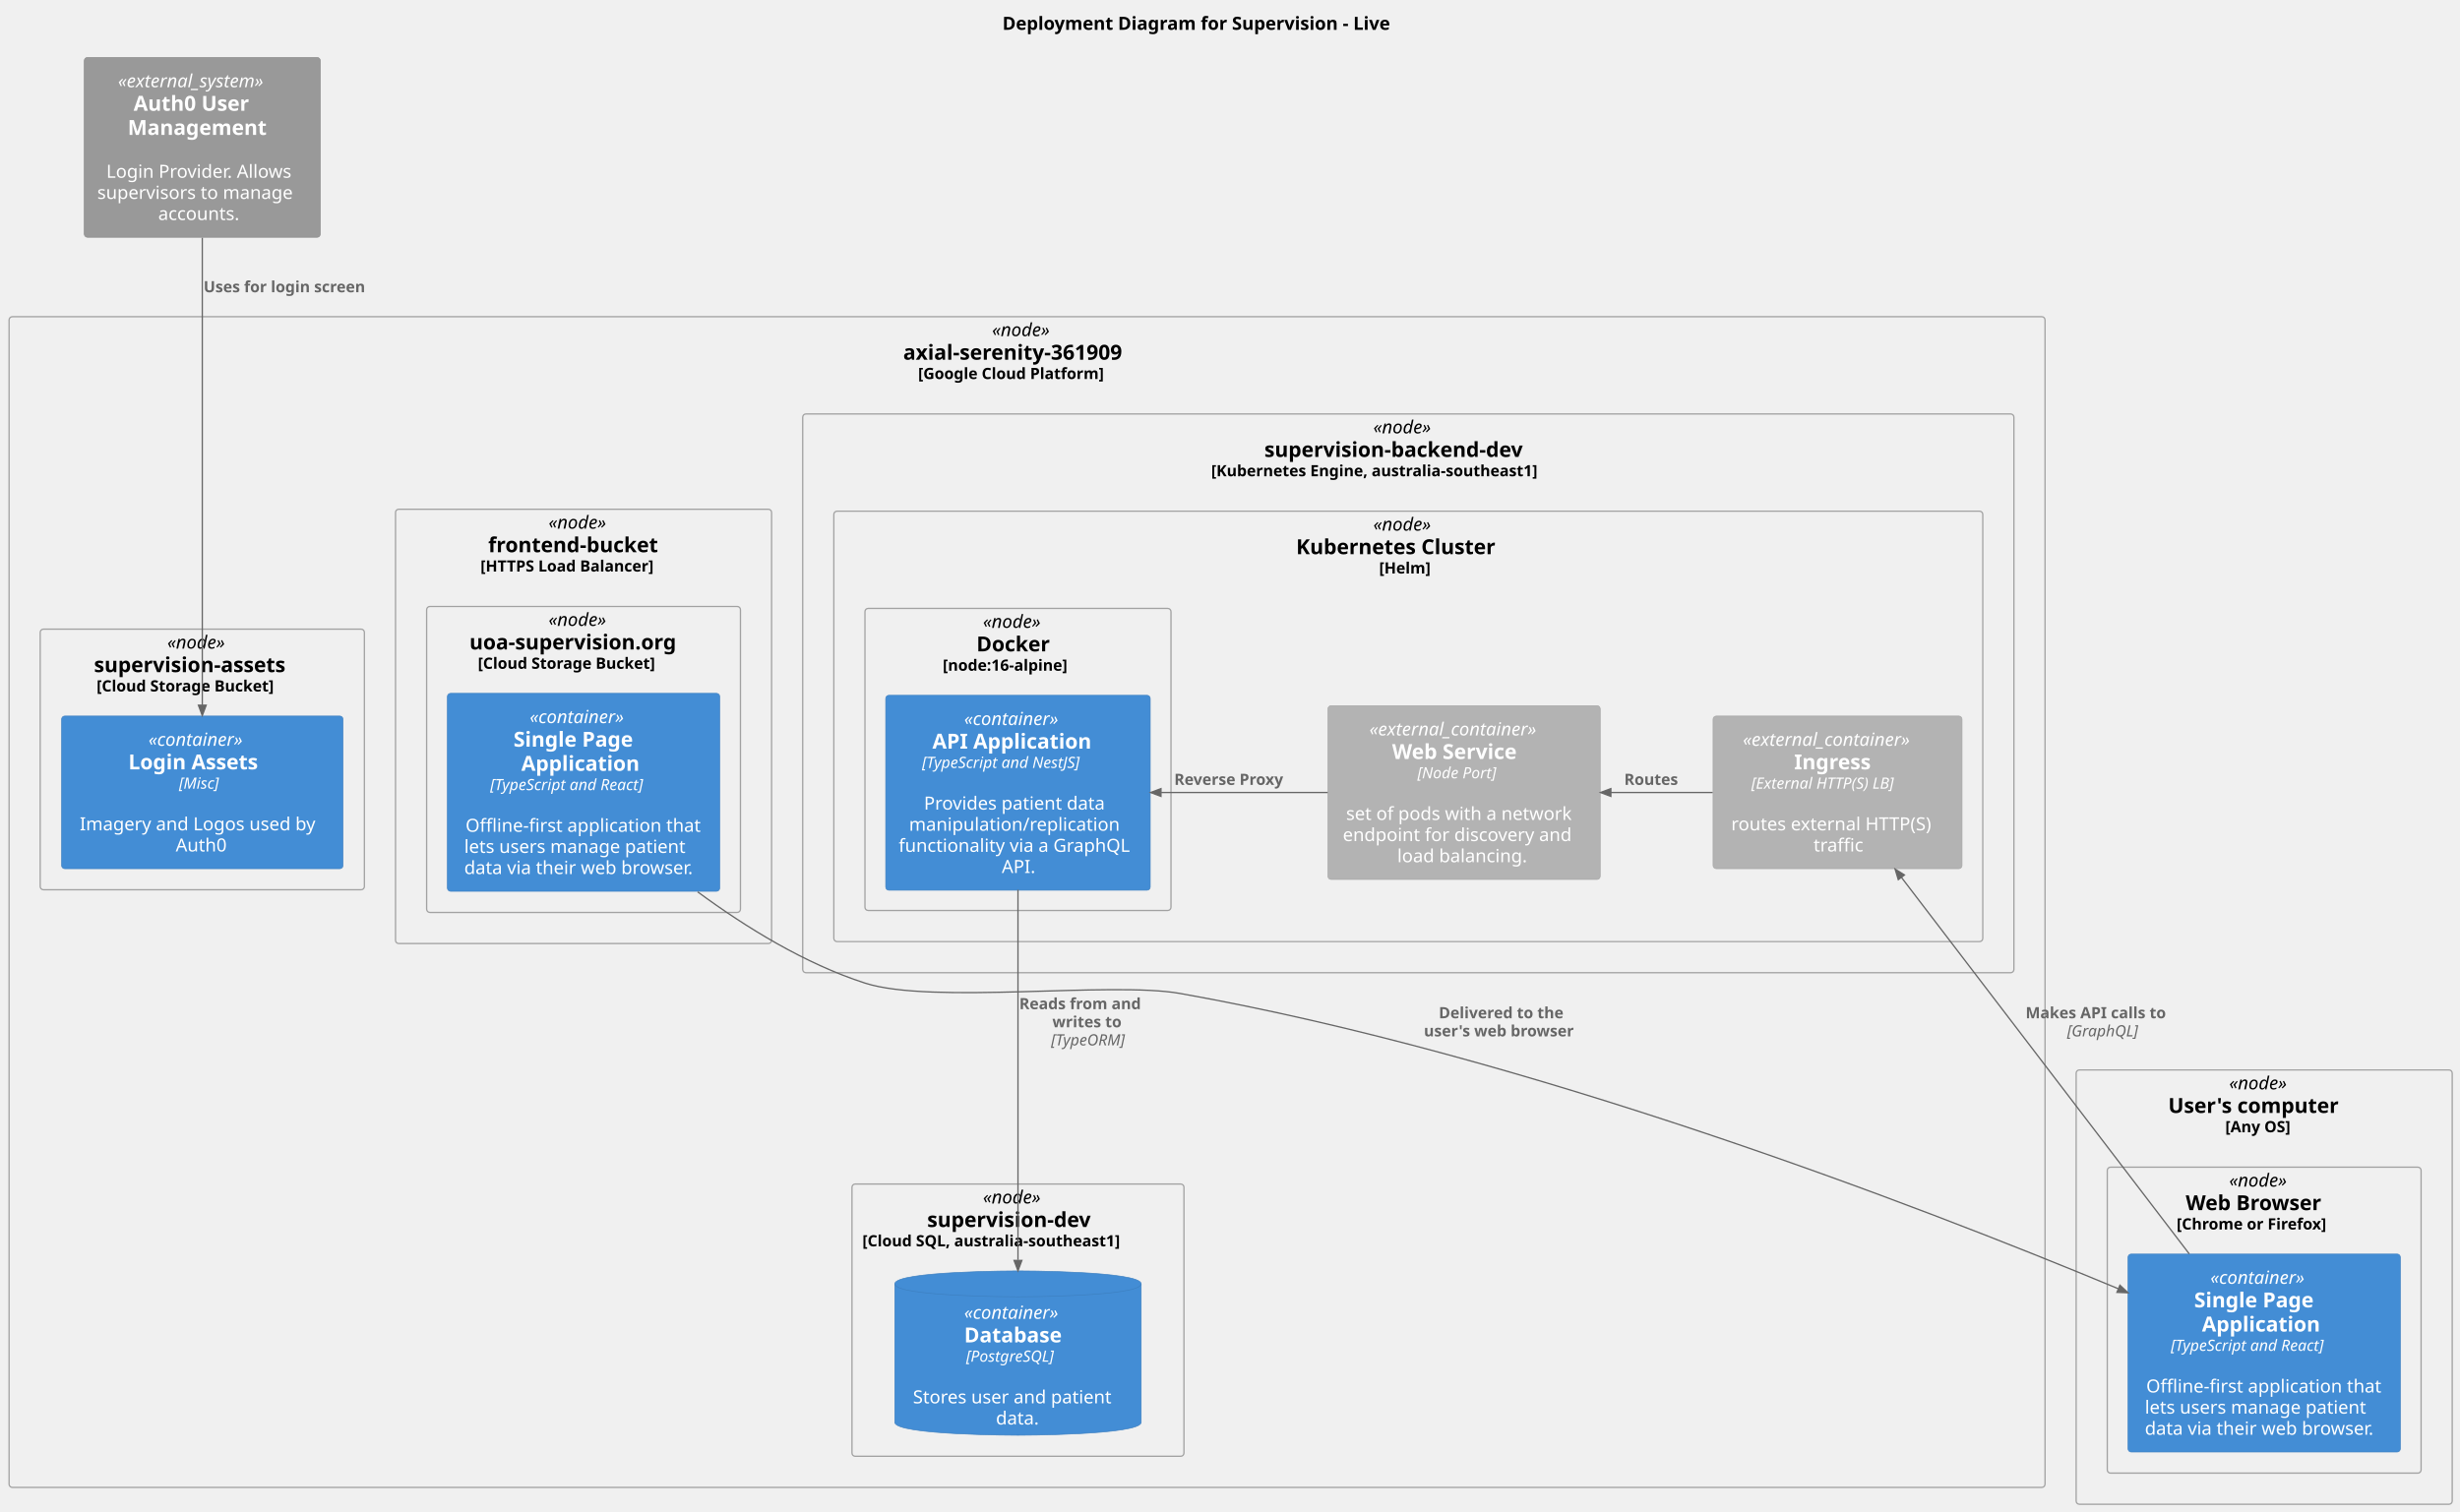
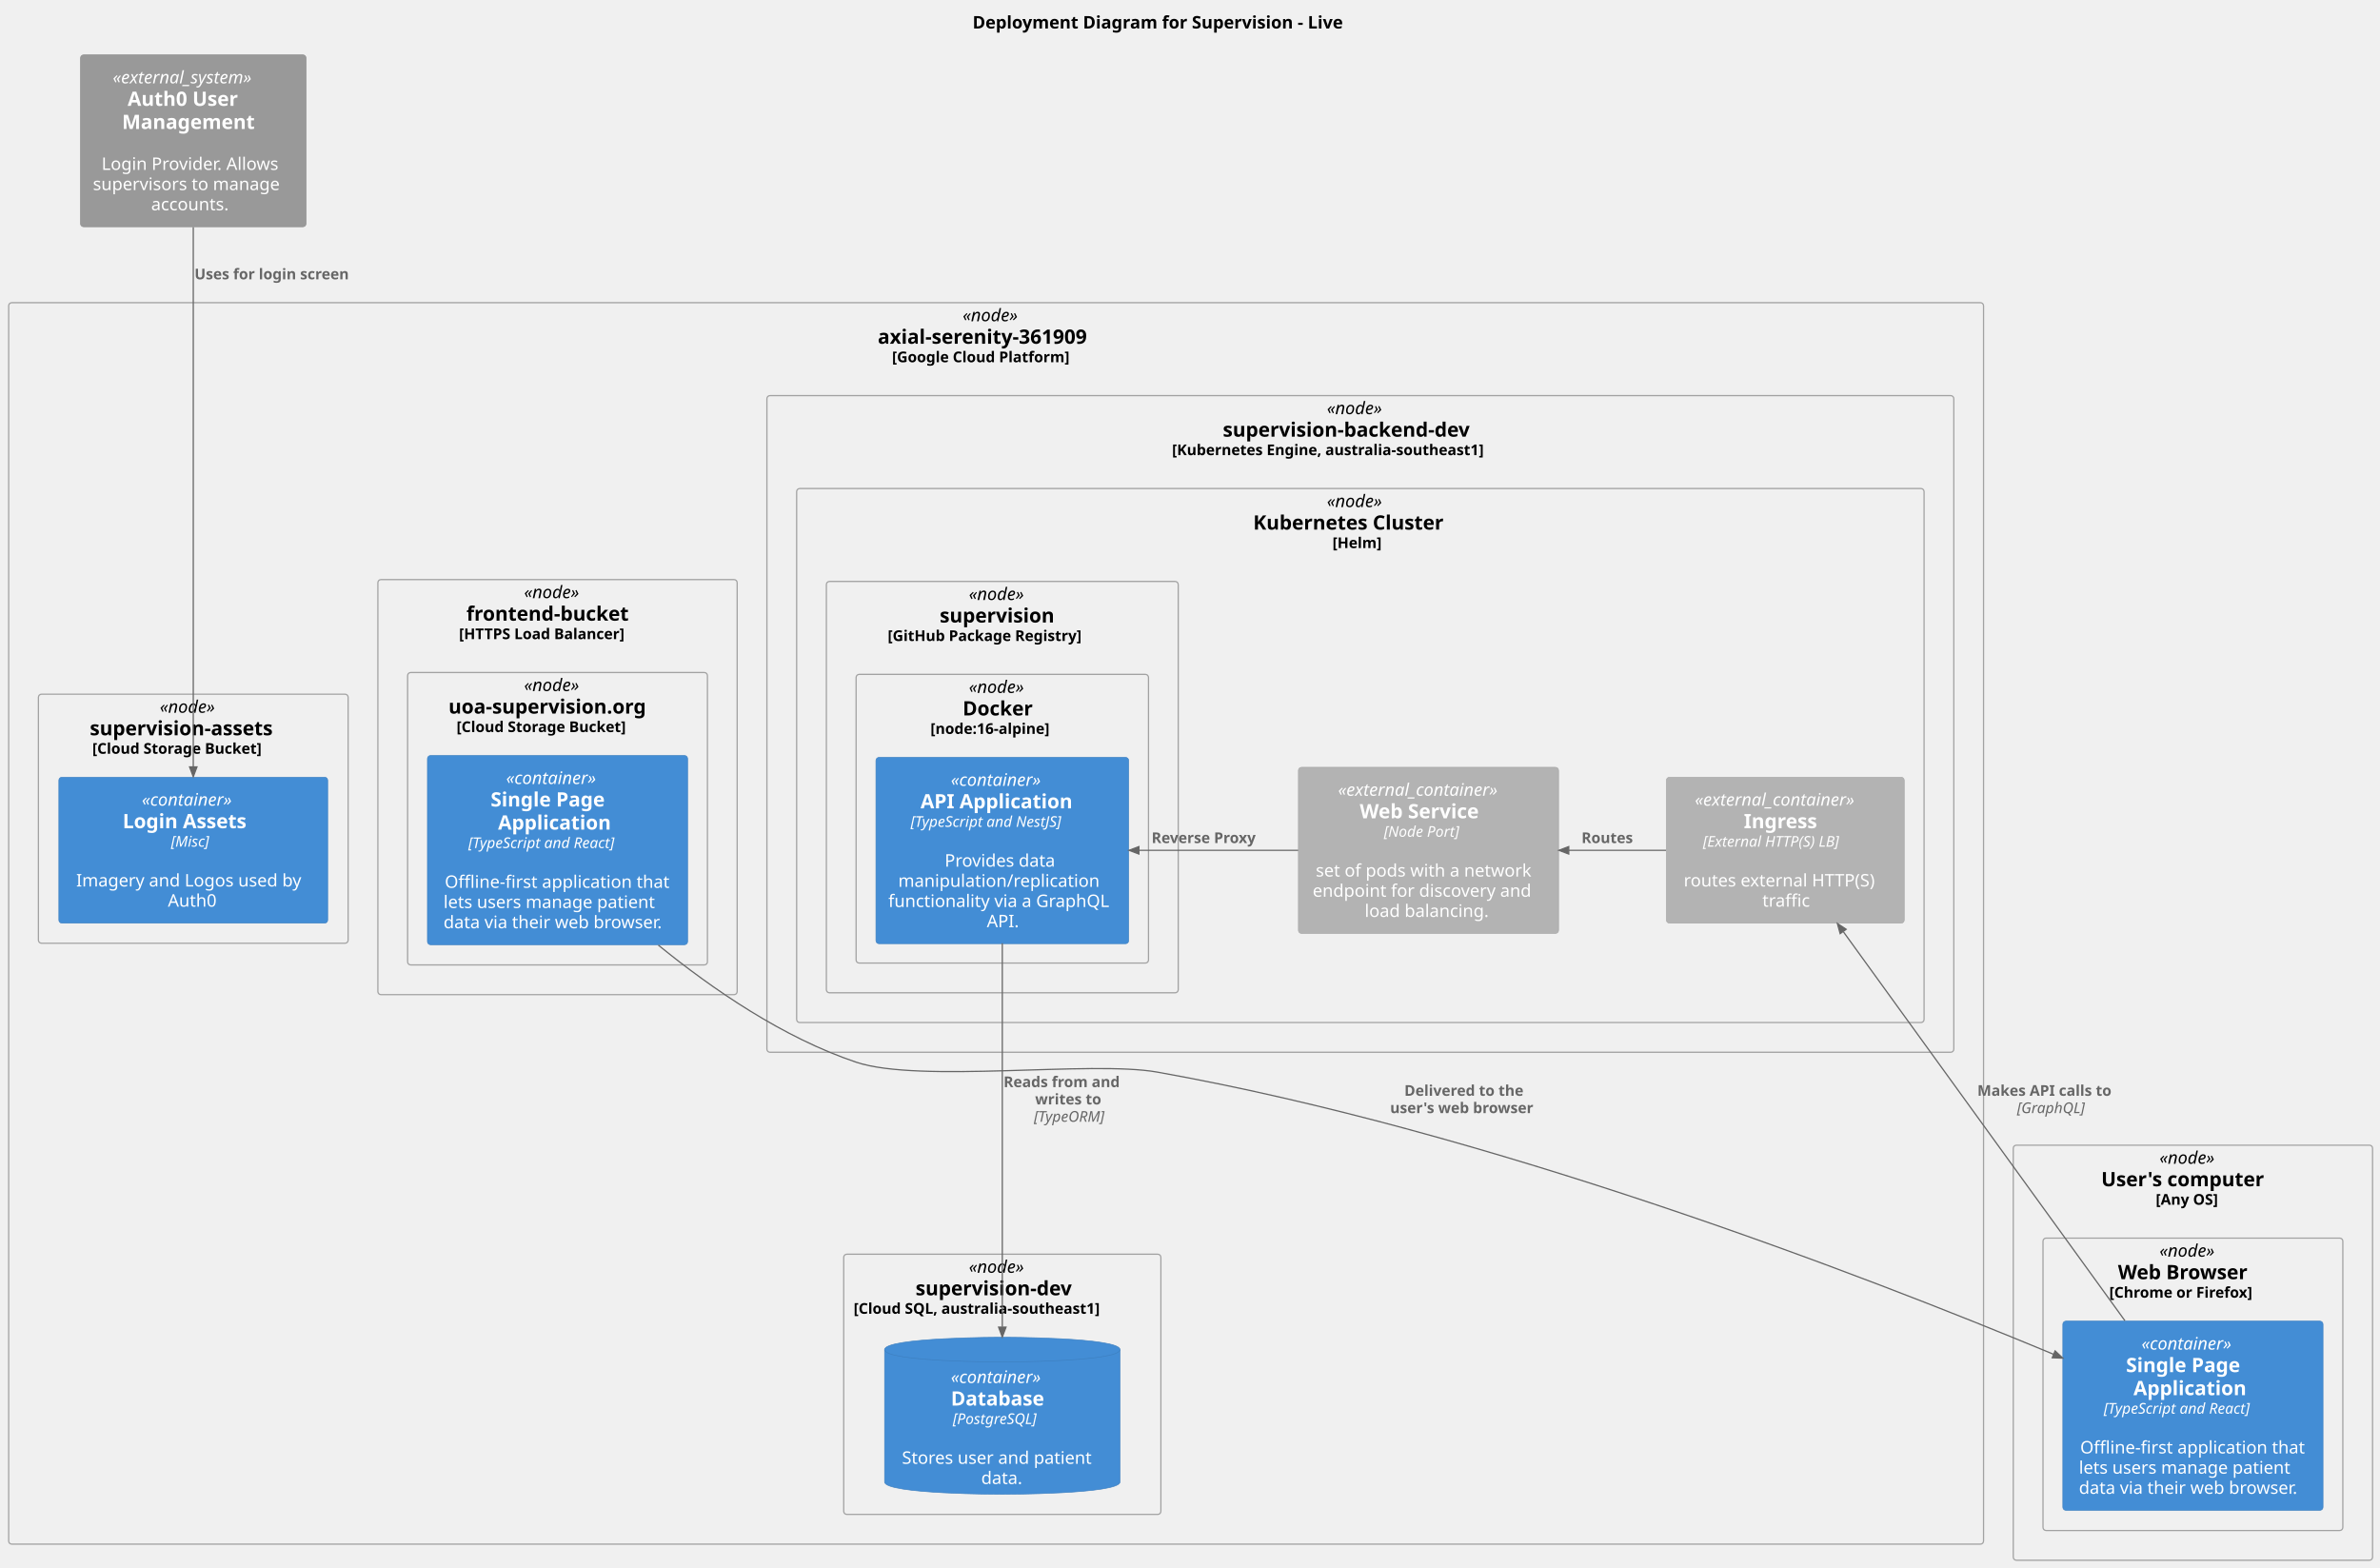
- <svg xmlns="http://www.w3.org/2000/svg" contentStyleType="text/css" height="1166px" preserveAspectRatio="none" style="width:1897px;height:1166px;background:#FFFFFF;" version="1.1" viewBox="0 0 1897 1166" width="1897px" zoomAndPan="magnify">
+ <svg xmlns="http://www.w3.org/2000/svg" contentStyleType="text/css" height="1265px" preserveAspectRatio="none" style="width:1921px;height:1265px;background:#FFFFFF;" version="1.1" viewBox="0 0 1921 1265" width="1921px" zoomAndPan="magnify">
  <defs />
  <g>
-     <rect height="26.297" style="stroke:#00000000;stroke-width:1.0;fill:none;" width="347" x="768" y="5" />
-     <text fill="#000000" font-family="sans-serif" font-size="14" font-weight="bold" lengthAdjust="spacing" textLength="337" x="773" y="22.995">Deployment Diagram for Supervision - Live</text>
+     <rect height="26.297" style="stroke:#00000000;stroke-width:1.0;fill:none;" width="347" x="780" y="5" />
+     <text fill="#000000" font-family="sans-serif" font-size="14" font-weight="bold" lengthAdjust="spacing" textLength="337" x="785" y="22.995">Deployment Diagram for Supervision - Live</text>
    <g id="cluster_gcp">
-       <rect height="903" rx="2.5" ry="2.5" style="stroke:#A2A2A2;stroke-width:1.0;fill:none;" width="1570" x="7" y="244.297" />
-       <text fill="#000000" font-family="sans-serif" font-size="14" font-style="italic" lengthAdjust="spacing" textLength="54" x="765" y="259.292">«node»</text>
-       <text fill="#000000" font-family="sans-serif" font-size="16" font-weight="bold" lengthAdjust="spacing" textLength="191" x="696.5" y="277.445">axial-serenity-361909</text>
-       <text fill="#000000" font-family="sans-serif" font-size="12" font-weight="bold" lengthAdjust="spacing" textLength="168" x="708" y="292.357">[Google Cloud Platform]</text>
+       <rect height="1002" rx="2.5" ry="2.5" style="stroke:#A2A2A2;stroke-width:1.0;fill:none;" width="1594" x="7" y="244.297" />
+       <text fill="#000000" font-family="sans-serif" font-size="14" font-style="italic" lengthAdjust="spacing" textLength="54" x="777" y="259.292">«node»</text>
+       <text fill="#000000" font-family="sans-serif" font-size="16" font-weight="bold" lengthAdjust="spacing" textLength="191" x="708.5" y="277.445">axial-serenity-361909</text>
+       <text fill="#000000" font-family="sans-serif" font-size="12" font-weight="bold" lengthAdjust="spacing" textLength="168" x="720" y="292.357">[Google Cloud Platform]</text>
    </g>
    <g id="cluster_dn_api">
-       <rect height="431" rx="2.5" ry="2.5" style="stroke:#A2A2A2;stroke-width:1.0;fill:none;" width="934" x="619" y="319.297" />
-       <text fill="#000000" font-family="sans-serif" font-size="14" font-style="italic" lengthAdjust="spacing" textLength="54" x="1059" y="334.292">«node»</text>
-       <text fill="#000000" font-family="sans-serif" font-size="16" font-weight="bold" lengthAdjust="spacing" textLength="222" x="975" y="352.445">supervision-backend-dev</text>
-       <text fill="#000000" font-family="sans-serif" font-size="12" font-weight="bold" lengthAdjust="spacing" textLength="304" x="934" y="367.357">[Kubernetes Engine, australia-southeast1]</text>
+       <rect height="530" rx="2.5" ry="2.5" style="stroke:#A2A2A2;stroke-width:1.0;fill:none;" width="958" x="619" y="319.297" />
+       <text fill="#000000" font-family="sans-serif" font-size="14" font-style="italic" lengthAdjust="spacing" textLength="54" x="1071" y="334.292">«node»</text>
+       <text fill="#000000" font-family="sans-serif" font-size="16" font-weight="bold" lengthAdjust="spacing" textLength="222" x="987" y="352.445">supervision-backend-dev</text>
+       <text fill="#000000" font-family="sans-serif" font-size="12" font-weight="bold" lengthAdjust="spacing" textLength="304" x="946" y="367.357">[Kubernetes Engine, australia-southeast1]</text>
    </g>
    <g id="cluster_k8s">
-       <rect height="332" rx="2.5" ry="2.5" style="stroke:#A2A2A2;stroke-width:1.0;fill:none;" width="886" x="643" y="394.297" />
-       <text fill="#000000" font-family="sans-serif" font-size="14" font-style="italic" lengthAdjust="spacing" textLength="54" x="1059" y="409.292">«node»</text>
-       <text fill="#000000" font-family="sans-serif" font-size="16" font-weight="bold" lengthAdjust="spacing" textLength="173" x="999.5" y="427.445">Kubernetes Cluster</text>
-       <text fill="#000000" font-family="sans-serif" font-size="12" font-weight="bold" lengthAdjust="spacing" textLength="45" x="1063.5" y="442.357">[Helm]</text>
+       <rect height="431" rx="2.5" ry="2.5" style="stroke:#A2A2A2;stroke-width:1.0;fill:none;" width="910" x="643" y="394.297" />
+       <text fill="#000000" font-family="sans-serif" font-size="14" font-style="italic" lengthAdjust="spacing" textLength="54" x="1071" y="409.292">«node»</text>
+       <text fill="#000000" font-family="sans-serif" font-size="16" font-weight="bold" lengthAdjust="spacing" textLength="173" x="1011.5" y="427.445">Kubernetes Cluster</text>
+       <text fill="#000000" font-family="sans-serif" font-size="12" font-weight="bold" lengthAdjust="spacing" textLength="45" x="1075.5" y="442.357">[Helm]</text>
+     </g>
+     <g id="cluster_ghr">
+       <rect height="332" rx="2.5" ry="2.5" style="stroke:#A2A2A2;stroke-width:1.0;fill:none;" width="284" x="667" y="469.297" />
+       <text fill="#000000" font-family="sans-serif" font-size="14" font-style="italic" lengthAdjust="spacing" textLength="54" x="782" y="484.292">«node»</text>
+       <text fill="#000000" font-family="sans-serif" font-size="16" font-weight="bold" lengthAdjust="spacing" textLength="101" x="758.5" y="502.445">supervision</text>
+       <text fill="#000000" font-family="sans-serif" font-size="12" font-weight="bold" lengthAdjust="spacing" textLength="185" x="716.5" y="517.357">[GitHub Package Registry]</text>
    </g>
    <g id="cluster_docker">
-       <rect height="233" rx="2.5" ry="2.5" style="stroke:#A2A2A2;stroke-width:1.0;fill:none;" width="236" x="667" y="469.297" />
-       <text fill="#000000" font-family="sans-serif" font-size="14" font-style="italic" lengthAdjust="spacing" textLength="54" x="758" y="484.292">«node»</text>
-       <text fill="#000000" font-family="sans-serif" font-size="16" font-weight="bold" lengthAdjust="spacing" textLength="64" x="753" y="502.445">Docker</text>
-       <text fill="#000000" font-family="sans-serif" font-size="12" font-weight="bold" lengthAdjust="spacing" textLength="116" x="727" y="517.357">[node:16-alpine]</text>
+       <rect height="233" rx="2.5" ry="2.5" style="stroke:#A2A2A2;stroke-width:1.0;fill:none;" width="236" x="691" y="544.297" />
+       <text fill="#000000" font-family="sans-serif" font-size="14" font-style="italic" lengthAdjust="spacing" textLength="54" x="782" y="559.292">«node»</text>
+       <text fill="#000000" font-family="sans-serif" font-size="16" font-weight="bold" lengthAdjust="spacing" textLength="64" x="777" y="577.445">Docker</text>
+       <text fill="#000000" font-family="sans-serif" font-size="12" font-weight="bold" lengthAdjust="spacing" textLength="116" x="751" y="592.357">[node:16-alpine]</text>
    </g>
    <g id="cluster_frontentlb">
-       <rect height="335" rx="2.5" ry="2.5" style="stroke:#A2A2A2;stroke-width:1.0;fill:none;" width="290" x="305" y="392.797" />
-       <text fill="#000000" font-family="sans-serif" font-size="14" font-style="italic" lengthAdjust="spacing" textLength="54" x="423" y="407.792">«node»</text>
-       <text fill="#000000" font-family="sans-serif" font-size="16" font-weight="bold" lengthAdjust="spacing" textLength="147" x="376.5" y="425.945">frontend-bucket</text>
-       <text fill="#000000" font-family="sans-serif" font-size="12" font-weight="bold" lengthAdjust="spacing" textLength="159" x="370.5" y="440.857">[HTTPS Load Balancer]</text>
+       <rect height="335" rx="2.5" ry="2.5" style="stroke:#A2A2A2;stroke-width:1.0;fill:none;" width="290" x="305" y="467.797" />
+       <text fill="#000000" font-family="sans-serif" font-size="14" font-style="italic" lengthAdjust="spacing" textLength="54" x="423" y="482.792">«node»</text>
+       <text fill="#000000" font-family="sans-serif" font-size="16" font-weight="bold" lengthAdjust="spacing" textLength="147" x="376.5" y="500.945">frontend-bucket</text>
+       <text fill="#000000" font-family="sans-serif" font-size="12" font-weight="bold" lengthAdjust="spacing" textLength="159" x="370.5" y="515.857">[HTTPS Load Balancer]</text>
    </g>
    <g id="cluster_gcs_1">
-       <rect height="236" rx="2.5" ry="2.5" style="stroke:#A2A2A2;stroke-width:1.0;fill:none;" width="242" x="329" y="467.797" />
-       <text fill="#000000" font-family="sans-serif" font-size="14" font-style="italic" lengthAdjust="spacing" textLength="54" x="423" y="482.792">«node»</text>
-       <text fill="#000000" font-family="sans-serif" font-size="16" font-weight="bold" lengthAdjust="spacing" textLength="176" x="362" y="500.945">uoa-supervision.org</text>
-       <text fill="#000000" font-family="sans-serif" font-size="12" font-weight="bold" lengthAdjust="spacing" textLength="163" x="368.5" y="515.857">[Cloud Storage Bucket]</text>
+       <rect height="236" rx="2.5" ry="2.5" style="stroke:#A2A2A2;stroke-width:1.0;fill:none;" width="242" x="329" y="542.797" />
+       <text fill="#000000" font-family="sans-serif" font-size="14" font-style="italic" lengthAdjust="spacing" textLength="54" x="423" y="557.792">«node»</text>
+       <text fill="#000000" font-family="sans-serif" font-size="16" font-weight="bold" lengthAdjust="spacing" textLength="176" x="362" y="575.945">uoa-supervision.org</text>
+       <text fill="#000000" font-family="sans-serif" font-size="12" font-weight="bold" lengthAdjust="spacing" textLength="163" x="368.5" y="590.857">[Cloud Storage Bucket]</text>
    </g>
    <g id="cluster_gcs_2">
-       <rect height="201" rx="2.5" ry="2.5" style="stroke:#A2A2A2;stroke-width:1.0;fill:none;" width="250" x="31" y="485.297" />
-       <text fill="#000000" font-family="sans-serif" font-size="14" font-style="italic" lengthAdjust="spacing" textLength="54" x="129" y="500.292">«node»</text>
-       <text fill="#000000" font-family="sans-serif" font-size="16" font-weight="bold" lengthAdjust="spacing" textLength="167" x="72.5" y="518.445">supervision-assets</text>
-       <text fill="#000000" font-family="sans-serif" font-size="12" font-weight="bold" lengthAdjust="spacing" textLength="163" x="74.5" y="533.357">[Cloud Storage Bucket]</text>
+       <rect height="201" rx="2.5" ry="2.5" style="stroke:#A2A2A2;stroke-width:1.0;fill:none;" width="250" x="31" y="560.297" />
+       <text fill="#000000" font-family="sans-serif" font-size="14" font-style="italic" lengthAdjust="spacing" textLength="54" x="129" y="575.292">«node»</text>
+       <text fill="#000000" font-family="sans-serif" font-size="16" font-weight="bold" lengthAdjust="spacing" textLength="167" x="72.5" y="593.445">supervision-assets</text>
+       <text fill="#000000" font-family="sans-serif" font-size="12" font-weight="bold" lengthAdjust="spacing" textLength="163" x="74.5" y="608.357">[Cloud Storage Bucket]</text>
    </g>
    <g id="cluster_gcp_db">
-       <rect height="210" rx="2.5" ry="2.5" style="stroke:#A2A2A2;stroke-width:1.0;fill:none;" width="256" x="657" y="913.297" />
-       <text fill="#000000" font-family="sans-serif" font-size="14" font-style="italic" lengthAdjust="spacing" textLength="54" x="758" y="928.292">«node»</text>
-       <text fill="#000000" font-family="sans-serif" font-size="16" font-weight="bold" lengthAdjust="spacing" textLength="140" x="715" y="946.445">supervision-dev</text>
-       <text fill="#000000" font-family="sans-serif" font-size="12" font-weight="bold" lengthAdjust="spacing" textLength="240" x="665" y="961.357">[Cloud SQL, australia-southeast1]</text>
+       <rect height="210" rx="2.5" ry="2.5" style="stroke:#A2A2A2;stroke-width:1.0;fill:none;" width="256" x="681" y="1012.297" />
+       <text fill="#000000" font-family="sans-serif" font-size="14" font-style="italic" lengthAdjust="spacing" textLength="54" x="782" y="1027.292">«node»</text>
+       <text fill="#000000" font-family="sans-serif" font-size="16" font-weight="bold" lengthAdjust="spacing" textLength="140" x="739" y="1045.445">supervision-dev</text>
+       <text fill="#000000" font-family="sans-serif" font-size="12" font-weight="bold" lengthAdjust="spacing" textLength="240" x="689" y="1060.357">[Cloud SQL, australia-southeast1]</text>
    </g>
    <g id="cluster_computer">
-       <rect height="335" rx="2.5" ry="2.5" style="stroke:#A2A2A2;stroke-width:1.0;fill:none;" width="290" x="1601" y="825.297" />
-       <text fill="#000000" font-family="sans-serif" font-size="14" font-style="italic" lengthAdjust="spacing" textLength="54" x="1719" y="840.292">«node»</text>
-       <text fill="#000000" font-family="sans-serif" font-size="16" font-weight="bold" lengthAdjust="spacing" textLength="148" x="1672" y="858.445">User's computer</text>
-       <text fill="#000000" font-family="sans-serif" font-size="12" font-weight="bold" lengthAdjust="spacing" textLength="60" x="1716" y="873.357">[Any OS]</text>
+       <rect height="335" rx="2.5" ry="2.5" style="stroke:#A2A2A2;stroke-width:1.0;fill:none;" width="290" x="1625" y="924.297" />
+       <text fill="#000000" font-family="sans-serif" font-size="14" font-style="italic" lengthAdjust="spacing" textLength="54" x="1743" y="939.292">«node»</text>
+       <text fill="#000000" font-family="sans-serif" font-size="16" font-weight="bold" lengthAdjust="spacing" textLength="148" x="1696" y="957.445">User's computer</text>
+       <text fill="#000000" font-family="sans-serif" font-size="12" font-weight="bold" lengthAdjust="spacing" textLength="60" x="1740" y="972.357">[Any OS]</text>
    </g>
    <g id="cluster_browser">
-       <rect height="236" rx="2.5" ry="2.5" style="stroke:#A2A2A2;stroke-width:1.0;fill:none;" width="242" x="1625" y="900.297" />
-       <text fill="#000000" font-family="sans-serif" font-size="14" font-style="italic" lengthAdjust="spacing" textLength="54" x="1719" y="915.292">«node»</text>
-       <text fill="#000000" font-family="sans-serif" font-size="16" font-weight="bold" lengthAdjust="spacing" textLength="121" x="1685.5" y="933.445">Web Browser</text>
-       <text fill="#000000" font-family="sans-serif" font-size="12" font-weight="bold" lengthAdjust="spacing" textLength="135" x="1678.5" y="948.357">[Chrome or Firefox]</text>
+       <rect height="236" rx="2.5" ry="2.5" style="stroke:#A2A2A2;stroke-width:1.0;fill:none;" width="242" x="1649" y="999.297" />
+       <text fill="#000000" font-family="sans-serif" font-size="14" font-style="italic" lengthAdjust="spacing" textLength="54" x="1743" y="1014.292">«node»</text>
+       <text fill="#000000" font-family="sans-serif" font-size="16" font-weight="bold" lengthAdjust="spacing" textLength="121" x="1709.5" y="1032.445">Web Browser</text>
+       <text fill="#000000" font-family="sans-serif" font-size="12" font-weight="bold" lengthAdjust="spacing" textLength="135" x="1702.5" y="1047.357">[Chrome or Firefox]</text>
    </g>
    <g id="elem_ingress">
-       <rect fill="#B3B3B3" height="117.781" rx="2.5" ry="2.5" style="stroke:#A6A6A6;stroke-width:0.5;" width="192" x="1321" y="552.297" />
-       <text fill="#FFFFFF" font-family="sans-serif" font-size="14" font-style="italic" lengthAdjust="spacing" textLength="146" x="1344" y="575.292">«external_container»</text>
-       <text fill="#FFFFFF" font-family="sans-serif" font-size="16" font-weight="bold" lengthAdjust="spacing" textLength="67" x="1383.5" y="593.445">Ingress</text>
-       <text fill="#FFFFFF" font-family="sans-serif" font-size="12" font-style="italic" lengthAdjust="spacing" textLength="133" x="1350.5" y="608.357">[External HTTP(S) LB]</text>
-       <text fill="#FFFFFF" font-family="sans-serif" font-size="14" lengthAdjust="spacing" textLength="4" x="1415" y="624.183"> </text>
-       <text fill="#FFFFFF" font-family="sans-serif" font-size="14" lengthAdjust="spacing" textLength="164" x="1335" y="640.48">routes external HTTP(S)</text>
-       <text fill="#FFFFFF" font-family="sans-serif" font-size="14" lengthAdjust="spacing" textLength="37" x="1398.5" y="656.776">traffic</text>
+       <rect fill="#B3B3B3" height="117.781" rx="2.5" ry="2.5" style="stroke:#A6A6A6;stroke-width:0.5;" width="192" x="1345" y="627.297" />
+       <text fill="#FFFFFF" font-family="sans-serif" font-size="14" font-style="italic" lengthAdjust="spacing" textLength="146" x="1368" y="650.292">«external_container»</text>
+       <text fill="#FFFFFF" font-family="sans-serif" font-size="16" font-weight="bold" lengthAdjust="spacing" textLength="67" x="1407.5" y="668.445">Ingress</text>
+       <text fill="#FFFFFF" font-family="sans-serif" font-size="12" font-style="italic" lengthAdjust="spacing" textLength="133" x="1374.5" y="683.357">[External HTTP(S) LB]</text>
+       <text fill="#FFFFFF" font-family="sans-serif" font-size="14" lengthAdjust="spacing" textLength="4" x="1439" y="699.183"> </text>
+       <text fill="#FFFFFF" font-family="sans-serif" font-size="14" lengthAdjust="spacing" textLength="164" x="1359" y="715.48">routes external HTTP(S)</text>
+       <text fill="#FFFFFF" font-family="sans-serif" font-size="14" lengthAdjust="spacing" textLength="37" x="1422.5" y="731.776">traffic</text>
    </g>
    <g id="elem_webserv">
-       <rect fill="#B3B3B3" height="134.078" rx="2.5" ry="2.5" style="stroke:#A6A6A6;stroke-width:0.5;" width="210" x="1024" y="544.297" />
-       <text fill="#FFFFFF" font-family="sans-serif" font-size="14" font-style="italic" lengthAdjust="spacing" textLength="146" x="1056" y="567.292">«external_container»</text>
-       <text fill="#FFFFFF" font-family="sans-serif" font-size="16" font-weight="bold" lengthAdjust="spacing" textLength="111" x="1073.5" y="585.445">Web Service</text>
-       <text fill="#FFFFFF" font-family="sans-serif" font-size="12" font-style="italic" lengthAdjust="spacing" textLength="72" x="1093" y="600.357">[Node Port]</text>
-       <text fill="#FFFFFF" font-family="sans-serif" font-size="14" lengthAdjust="spacing" textLength="4" x="1127" y="616.183"> </text>
-       <text fill="#FFFFFF" font-family="sans-serif" font-size="14" lengthAdjust="spacing" textLength="182" x="1038" y="632.48">set of pods with a network</text>
-       <text fill="#FFFFFF" font-family="sans-serif" font-size="14" lengthAdjust="spacing" textLength="183" x="1035.5" y="648.776">endpoint for discovery and</text>
-       <text fill="#FFFFFF" font-family="sans-serif" font-size="14" lengthAdjust="spacing" textLength="103" x="1077.5" y="665.073">load balancing.</text>
+       <rect fill="#B3B3B3" height="134.078" rx="2.5" ry="2.5" style="stroke:#A6A6A6;stroke-width:0.5;" width="210" x="1048" y="619.297" />
+       <text fill="#FFFFFF" font-family="sans-serif" font-size="14" font-style="italic" lengthAdjust="spacing" textLength="146" x="1080" y="642.292">«external_container»</text>
+       <text fill="#FFFFFF" font-family="sans-serif" font-size="16" font-weight="bold" lengthAdjust="spacing" textLength="111" x="1097.5" y="660.445">Web Service</text>
+       <text fill="#FFFFFF" font-family="sans-serif" font-size="12" font-style="italic" lengthAdjust="spacing" textLength="72" x="1117" y="675.357">[Node Port]</text>
+       <text fill="#FFFFFF" font-family="sans-serif" font-size="14" lengthAdjust="spacing" textLength="4" x="1151" y="691.183"> </text>
+       <text fill="#FFFFFF" font-family="sans-serif" font-size="14" lengthAdjust="spacing" textLength="182" x="1062" y="707.48">set of pods with a network</text>
+       <text fill="#FFFFFF" font-family="sans-serif" font-size="14" lengthAdjust="spacing" textLength="183" x="1059.5" y="723.776">endpoint for discovery and</text>
+       <text fill="#FFFFFF" font-family="sans-serif" font-size="14" lengthAdjust="spacing" textLength="103" x="1101.5" y="740.073">load balancing.</text>
    </g>
    <g id="elem_api">
-       <rect fill="#438DD5" height="150.375" rx="2.5" ry="2.5" style="stroke:#3C7FC0;stroke-width:0.5;" width="204" x="683" y="536.297" />
-       <text fill="#FFFFFF" font-family="sans-serif" font-size="14" font-style="italic" lengthAdjust="spacing" textLength="83" x="743.5" y="559.292">«container»</text>
-       <text fill="#FFFFFF" font-family="sans-serif" font-size="16" font-weight="bold" lengthAdjust="spacing" textLength="132" x="719" y="577.445">API Application</text>
-       <text fill="#FFFFFF" font-family="sans-serif" font-size="12" font-style="italic" lengthAdjust="spacing" textLength="148" x="711" y="592.357">[TypeScript and NestJS]</text>
-       <text fill="#FFFFFF" font-family="sans-serif" font-size="14" lengthAdjust="spacing" textLength="4" x="783" y="608.183"> </text>
-       <text fill="#FFFFFF" font-family="sans-serif" font-size="14" lengthAdjust="spacing" textLength="145" x="712.5" y="624.48">Provides patient data</text>
-       <text fill="#FFFFFF" font-family="sans-serif" font-size="14" lengthAdjust="spacing" textLength="164" x="701" y="640.776">manipulation/replication</text>
-       <text fill="#FFFFFF" font-family="sans-serif" font-size="14" lengthAdjust="spacing" textLength="180" x="693" y="657.073">functionality via a GraphQL</text>
-       <text fill="#FFFFFF" font-family="sans-serif" font-size="14" lengthAdjust="spacing" textLength="25" x="772.5" y="673.37">API.</text>
+       <rect fill="#438DD5" height="150.375" rx="2.5" ry="2.5" style="stroke:#3C7FC0;stroke-width:0.5;" width="204" x="707" y="611.297" />
+       <text fill="#FFFFFF" font-family="sans-serif" font-size="14" font-style="italic" lengthAdjust="spacing" textLength="83" x="767.5" y="634.292">«container»</text>
+       <text fill="#FFFFFF" font-family="sans-serif" font-size="16" font-weight="bold" lengthAdjust="spacing" textLength="132" x="743" y="652.445">API Application</text>
+       <text fill="#FFFFFF" font-family="sans-serif" font-size="12" font-style="italic" lengthAdjust="spacing" textLength="148" x="735" y="667.357">[TypeScript and NestJS]</text>
+       <text fill="#FFFFFF" font-family="sans-serif" font-size="14" lengthAdjust="spacing" textLength="4" x="807" y="683.183"> </text>
+       <text fill="#FFFFFF" font-family="sans-serif" font-size="14" lengthAdjust="spacing" textLength="93" x="762.5" y="699.48">Provides data</text>
+       <text fill="#FFFFFF" font-family="sans-serif" font-size="14" lengthAdjust="spacing" textLength="164" x="725" y="715.776">manipulation/replication</text>
+       <text fill="#FFFFFF" font-family="sans-serif" font-size="14" lengthAdjust="spacing" textLength="180" x="717" y="732.073">functionality via a GraphQL</text>
+       <text fill="#FFFFFF" font-family="sans-serif" font-size="14" lengthAdjust="spacing" textLength="25" x="796.5" y="748.37">API.</text>
    </g>
    <g id="elem_spa">
-       <rect fill="#438DD5" height="152.703" rx="2.5" ry="2.5" style="stroke:#3C7FC0;stroke-width:0.5;" width="210" x="345" y="534.797" />
-       <text fill="#FFFFFF" font-family="sans-serif" font-size="14" font-style="italic" lengthAdjust="spacing" textLength="83" x="408.5" y="557.792">«container»</text>
-       <text fill="#FFFFFF" font-family="sans-serif" font-size="16" font-weight="bold" lengthAdjust="spacing" textLength="102" x="396" y="575.945">Single Page</text>
-       <text fill="#FFFFFF" font-family="sans-serif" font-size="16" font-weight="bold" lengthAdjust="spacing" textLength="96" x="402" y="594.57">Application</text>
-       <text fill="#FFFFFF" font-family="sans-serif" font-size="12" font-style="italic" lengthAdjust="spacing" textLength="144" x="378" y="609.482">[TypeScript and React]</text>
-       <text fill="#FFFFFF" font-family="sans-serif" font-size="14" lengthAdjust="spacing" textLength="4" x="448" y="625.308"> </text>
-       <text fill="#FFFFFF" font-family="sans-serif" font-size="14" lengthAdjust="spacing" textLength="182" x="359" y="641.605">Offline-first application that</text>
-       <text fill="#FFFFFF" font-family="sans-serif" font-size="14" lengthAdjust="spacing" textLength="180" x="358" y="657.901">lets users manage patient</text>
-       <text fill="#FFFFFF" font-family="sans-serif" font-size="14" lengthAdjust="spacing" textLength="184" x="358" y="674.198">data via their web browser.</text>
+       <rect fill="#438DD5" height="152.703" rx="2.5" ry="2.5" style="stroke:#3C7FC0;stroke-width:0.5;" width="210" x="345" y="609.797" />
+       <text fill="#FFFFFF" font-family="sans-serif" font-size="14" font-style="italic" lengthAdjust="spacing" textLength="83" x="408.5" y="632.792">«container»</text>
+       <text fill="#FFFFFF" font-family="sans-serif" font-size="16" font-weight="bold" lengthAdjust="spacing" textLength="102" x="396" y="650.945">Single Page</text>
+       <text fill="#FFFFFF" font-family="sans-serif" font-size="16" font-weight="bold" lengthAdjust="spacing" textLength="96" x="402" y="669.57">Application</text>
+       <text fill="#FFFFFF" font-family="sans-serif" font-size="12" font-style="italic" lengthAdjust="spacing" textLength="144" x="378" y="684.482">[TypeScript and React]</text>
+       <text fill="#FFFFFF" font-family="sans-serif" font-size="14" lengthAdjust="spacing" textLength="4" x="448" y="700.308"> </text>
+       <text fill="#FFFFFF" font-family="sans-serif" font-size="14" lengthAdjust="spacing" textLength="182" x="359" y="716.605">Offline-first application that</text>
+       <text fill="#FFFFFF" font-family="sans-serif" font-size="14" lengthAdjust="spacing" textLength="180" x="358" y="732.901">lets users manage patient</text>
+       <text fill="#FFFFFF" font-family="sans-serif" font-size="14" lengthAdjust="spacing" textLength="184" x="358" y="749.198">data via their web browser.</text>
    </g>
    <g id="elem_assets">
-       <rect fill="#438DD5" height="117.781" rx="2.5" ry="2.5" style="stroke:#3C7FC0;stroke-width:0.5;" width="217" x="47.5" y="552.297" />
-       <text fill="#FFFFFF" font-family="sans-serif" font-size="14" font-style="italic" lengthAdjust="spacing" textLength="83" x="114.5" y="575.292">«container»</text>
-       <text fill="#FFFFFF" font-family="sans-serif" font-size="16" font-weight="bold" lengthAdjust="spacing" textLength="114" x="99" y="593.445">Login Assets</text>
-       <text fill="#FFFFFF" font-family="sans-serif" font-size="12" font-style="italic" lengthAdjust="spacing" textLength="36" x="138" y="608.357">[Misc]</text>
-       <text fill="#FFFFFF" font-family="sans-serif" font-size="14" lengthAdjust="spacing" textLength="4" x="154" y="624.183"> </text>
-       <text fill="#FFFFFF" font-family="sans-serif" font-size="14" lengthAdjust="spacing" textLength="189" x="61.5" y="640.48">Imagery and Logos used by</text>
-       <text fill="#FFFFFF" font-family="sans-serif" font-size="14" lengthAdjust="spacing" textLength="41" x="135.5" y="656.776">Auth0</text>
+       <rect fill="#438DD5" height="117.781" rx="2.5" ry="2.5" style="stroke:#3C7FC0;stroke-width:0.5;" width="217" x="47.5" y="627.297" />
+       <text fill="#FFFFFF" font-family="sans-serif" font-size="14" font-style="italic" lengthAdjust="spacing" textLength="83" x="114.5" y="650.292">«container»</text>
+       <text fill="#FFFFFF" font-family="sans-serif" font-size="16" font-weight="bold" lengthAdjust="spacing" textLength="114" x="99" y="668.445">Login Assets</text>
+       <text fill="#FFFFFF" font-family="sans-serif" font-size="12" font-style="italic" lengthAdjust="spacing" textLength="36" x="138" y="683.357">[Misc]</text>
+       <text fill="#FFFFFF" font-family="sans-serif" font-size="14" lengthAdjust="spacing" textLength="4" x="154" y="699.183"> </text>
+       <text fill="#FFFFFF" font-family="sans-serif" font-size="14" lengthAdjust="spacing" textLength="189" x="61.5" y="715.48">Imagery and Logos used by</text>
+       <text fill="#FFFFFF" font-family="sans-serif" font-size="14" lengthAdjust="spacing" textLength="41" x="135.5" y="731.776">Auth0</text>
    </g>
    <g id="elem_db">
-       <path d="M690,990.297 C690,980.297 785,980.297 785,980.297 C785,980.297 880,980.297 880,990.297 L880,1097.078 C880,1107.078 785,1107.078 785,1107.078 C785,1107.078 690,1107.078 690,1097.078 L690,990.297 " fill="#438DD5" style="stroke:#3C7FC0;stroke-width:0.5;" />
-       <path d="M690,990.297 C690,1000.297 785,1000.297 785,1000.297 C785,1000.297 880,1000.297 880,990.297 " fill="none" style="stroke:#3C7FC0;stroke-width:0.5;" />
-       <text fill="#FFFFFF" font-family="sans-serif" font-size="14" font-style="italic" lengthAdjust="spacing" textLength="83" x="743.5" y="1017.292">«container»</text>
-       <text fill="#FFFFFF" font-family="sans-serif" font-size="16" font-weight="bold" lengthAdjust="spacing" textLength="83" x="743.5" y="1035.445">Database</text>
-       <text fill="#FFFFFF" font-family="sans-serif" font-size="12" font-style="italic" lengthAdjust="spacing" textLength="80" x="745" y="1050.357">[PostgreSQL]</text>
-       <text fill="#FFFFFF" font-family="sans-serif" font-size="14" lengthAdjust="spacing" textLength="4" x="783" y="1066.183"> </text>
-       <text fill="#FFFFFF" font-family="sans-serif" font-size="14" lengthAdjust="spacing" textLength="162" x="704" y="1082.479">Stores user and patient</text>
-       <text fill="#FFFFFF" font-family="sans-serif" font-size="14" lengthAdjust="spacing" textLength="34" x="768" y="1098.776">data.</text>
+       <path d="M714,1089.297 C714,1079.297 809,1079.297 809,1079.297 C809,1079.297 904,1079.297 904,1089.297 L904,1196.078 C904,1206.078 809,1206.078 809,1206.078 C809,1206.078 714,1206.078 714,1196.078 L714,1089.297 " fill="#438DD5" style="stroke:#3C7FC0;stroke-width:0.5;" />
+       <path d="M714,1089.297 C714,1099.297 809,1099.297 809,1099.297 C809,1099.297 904,1099.297 904,1089.297 " fill="none" style="stroke:#3C7FC0;stroke-width:0.5;" />
+       <text fill="#FFFFFF" font-family="sans-serif" font-size="14" font-style="italic" lengthAdjust="spacing" textLength="83" x="767.5" y="1116.292">«container»</text>
+       <text fill="#FFFFFF" font-family="sans-serif" font-size="16" font-weight="bold" lengthAdjust="spacing" textLength="83" x="767.5" y="1134.445">Database</text>
+       <text fill="#FFFFFF" font-family="sans-serif" font-size="12" font-style="italic" lengthAdjust="spacing" textLength="80" x="769" y="1149.357">[PostgreSQL]</text>
+       <text fill="#FFFFFF" font-family="sans-serif" font-size="14" lengthAdjust="spacing" textLength="4" x="807" y="1165.183"> </text>
+       <text fill="#FFFFFF" font-family="sans-serif" font-size="14" lengthAdjust="spacing" textLength="162" x="728" y="1181.479">Stores user and patient</text>
+       <text fill="#FFFFFF" font-family="sans-serif" font-size="14" lengthAdjust="spacing" textLength="34" x="792" y="1197.776">data.</text>
    </g>
    <g id="elem_spa_deployed">
-       <rect fill="#438DD5" height="152.703" rx="2.5" ry="2.5" style="stroke:#3C7FC0;stroke-width:0.5;" width="210" x="1641" y="967.297" />
-       <text fill="#FFFFFF" font-family="sans-serif" font-size="14" font-style="italic" lengthAdjust="spacing" textLength="83" x="1704.5" y="990.292">«container»</text>
-       <text fill="#FFFFFF" font-family="sans-serif" font-size="16" font-weight="bold" lengthAdjust="spacing" textLength="102" x="1692" y="1008.445">Single Page</text>
-       <text fill="#FFFFFF" font-family="sans-serif" font-size="16" font-weight="bold" lengthAdjust="spacing" textLength="96" x="1698" y="1027.07">Application</text>
-       <text fill="#FFFFFF" font-family="sans-serif" font-size="12" font-style="italic" lengthAdjust="spacing" textLength="144" x="1674" y="1041.982">[TypeScript and React]</text>
-       <text fill="#FFFFFF" font-family="sans-serif" font-size="14" lengthAdjust="spacing" textLength="4" x="1744" y="1057.808"> </text>
-       <text fill="#FFFFFF" font-family="sans-serif" font-size="14" lengthAdjust="spacing" textLength="182" x="1655" y="1074.104">Offline-first application that</text>
-       <text fill="#FFFFFF" font-family="sans-serif" font-size="14" lengthAdjust="spacing" textLength="180" x="1654" y="1090.401">lets users manage patient</text>
-       <text fill="#FFFFFF" font-family="sans-serif" font-size="14" lengthAdjust="spacing" textLength="184" x="1654" y="1106.698">data via their web browser.</text>
+       <rect fill="#438DD5" height="152.703" rx="2.5" ry="2.5" style="stroke:#3C7FC0;stroke-width:0.5;" width="210" x="1665" y="1066.297" />
+       <text fill="#FFFFFF" font-family="sans-serif" font-size="14" font-style="italic" lengthAdjust="spacing" textLength="83" x="1728.5" y="1089.292">«container»</text>
+       <text fill="#FFFFFF" font-family="sans-serif" font-size="16" font-weight="bold" lengthAdjust="spacing" textLength="102" x="1716" y="1107.445">Single Page</text>
+       <text fill="#FFFFFF" font-family="sans-serif" font-size="16" font-weight="bold" lengthAdjust="spacing" textLength="96" x="1722" y="1126.07">Application</text>
+       <text fill="#FFFFFF" font-family="sans-serif" font-size="12" font-style="italic" lengthAdjust="spacing" textLength="144" x="1698" y="1140.982">[TypeScript and React]</text>
+       <text fill="#FFFFFF" font-family="sans-serif" font-size="14" lengthAdjust="spacing" textLength="4" x="1768" y="1156.808"> </text>
+       <text fill="#FFFFFF" font-family="sans-serif" font-size="14" lengthAdjust="spacing" textLength="182" x="1679" y="1173.104">Offline-first application that</text>
+       <text fill="#FFFFFF" font-family="sans-serif" font-size="14" lengthAdjust="spacing" textLength="180" x="1678" y="1189.401">lets users manage patient</text>
+       <text fill="#FFFFFF" font-family="sans-serif" font-size="14" lengthAdjust="spacing" textLength="184" x="1678" y="1205.698">data via their web browser.</text>
    </g>
    <g id="elem_auth0">
      <rect fill="#999999" height="138.734" rx="2.5" ry="2.5" style="stroke:#8A8A8A;stroke-width:0.5;" width="182" x="65" y="44.297" />
      <text fill="#FFFFFF" font-family="sans-serif" font-size="14" font-style="italic" lengthAdjust="spacing" textLength="130" x="91" y="67.292">«external_system»</text>
      <text fill="#FFFFFF" font-family="sans-serif" font-size="16" font-weight="bold" lengthAdjust="spacing" textLength="100" x="103" y="85.445">Auth0 User</text>
      <text fill="#FFFFFF" font-family="sans-serif" font-size="16" font-weight="bold" lengthAdjust="spacing" textLength="115" x="98.5" y="104.07">Management</text>
      <text fill="#FFFFFF" font-family="sans-serif" font-size="14" lengthAdjust="spacing" textLength="4" x="154" y="120.839"> </text>
      <text fill="#FFFFFF" font-family="sans-serif" font-size="14" lengthAdjust="spacing" textLength="148" x="82" y="137.136">Login Provider. Allows</text>
      <text fill="#FFFFFF" font-family="sans-serif" font-size="14" lengthAdjust="spacing" textLength="158" x="75" y="153.433">supervisors to manage</text>
      <text fill="#FFFFFF" font-family="sans-serif" font-size="14" lengthAdjust="spacing" textLength="68" x="122" y="169.73">accounts.</text>
    </g>
    <g id="link_webserv_ingress">
-       <path d="M1242.2,611.297 C1268.16,611.297 1295.52,611.297 1320.69,611.297 " fill="none" id="webserv-backto-ingress" style="stroke:#666666;stroke-width:1.0;" />
-       <polygon fill="#666666" points="1234.2,611.297,1242.2,614.297,1242.2,608.297,1234.2,611.297" style="stroke:#666666;stroke-width:1.0;" />
-       <text fill="#666666" font-family="sans-serif" font-size="12" font-weight="bold" lengthAdjust="spacing" textLength="50" x="1252.5" y="605.436">Routes</text>
+       <path d="M1266.2,686.297 C1292.16,686.297 1319.52,686.297 1344.69,686.297 " fill="none" id="webserv-backto-ingress" style="stroke:#666666;stroke-width:1.0;" />
+       <polygon fill="#666666" points="1258.2,686.297,1266.2,689.297,1266.2,683.297,1258.2,686.297" style="stroke:#666666;stroke-width:1.0;" />
+       <text fill="#666666" font-family="sans-serif" font-size="12" font-weight="bold" lengthAdjust="spacing" textLength="50" x="1276.5" y="680.436">Routes</text>
    </g>
    <g id="link_api_webserv">
-       <path d="M895.44,611.297 C936.59,611.297 983.17,611.297 1023.84,611.297 " fill="none" id="api-backto-webserv" style="stroke:#666666;stroke-width:1.0;" />
-       <polygon fill="#666666" points="887.28,611.297,895.28,614.297,895.28,608.297,887.28,611.297" style="stroke:#666666;stroke-width:1.0;" />
-       <text fill="#666666" font-family="sans-serif" font-size="12" font-weight="bold" lengthAdjust="spacing" textLength="100" x="905.5" y="605.436">Reverse Proxy</text>
+       <path d="M919.44,686.297 C960.59,686.297 1007.17,686.297 1047.84,686.297 " fill="none" id="api-backto-webserv" style="stroke:#666666;stroke-width:1.0;" />
+       <polygon fill="#666666" points="911.28,686.297,919.28,689.297,919.28,683.297,911.28,686.297" style="stroke:#666666;stroke-width:1.0;" />
+       <text fill="#666666" font-family="sans-serif" font-size="12" font-weight="bold" lengthAdjust="spacing" textLength="100" x="929.5" y="680.436">Reverse Proxy</text>
    </g>
    <g id="link_spa_spa_deployed">
-       <path d="M537.98,687.917 C575.27,715.397 620.77,743.357 667,758.297 C718.41,774.907 856.81,756.827 910,766.297 C1177.05,813.837 1475.52,928.307 1633.57,994.087 " fill="none" id="spa-to-spa_deployed" style="stroke:#666666;stroke-width:1.0;" />
-       <polygon fill="#666666" points="1640.99,997.177,1634.765,991.325,1632.452,996.861,1640.99,997.177" style="stroke:#666666;stroke-width:1.0;" />
-       <text fill="#666666" font-family="sans-serif" font-size="12" font-weight="bold" lengthAdjust="spacing" textLength="114" x="1109.5" y="785.436">Delivered to the</text>
-       <text fill="#666666" font-family="sans-serif" font-size="12" font-weight="bold" lengthAdjust="spacing" textLength="141" x="1098" y="799.404">user's web browser</text>
+       <path d="M531.37,762.827 C575.21,798.537 632.26,837.597 691,857.297 C742.22,874.477 880.81,855.827 934,865.297 C1201.05,912.837 1499.52,1027.307 1657.57,1093.087 " fill="none" id="spa-to-spa_deployed" style="stroke:#666666;stroke-width:1.0;" />
+       <polygon fill="#666666" points="1664.99,1096.177,1658.765,1090.325,1656.452,1095.861,1664.99,1096.177" style="stroke:#666666;stroke-width:1.0;" />
+       <text fill="#666666" font-family="sans-serif" font-size="12" font-weight="bold" lengthAdjust="spacing" textLength="114" x="1133.5" y="884.436">Delivered to the</text>
+       <text fill="#666666" font-family="sans-serif" font-size="12" font-weight="bold" lengthAdjust="spacing" textLength="141" x="1122" y="898.404">user's web browser</text>
    </g>
    <g id="link_spa_deployed_ingress">
-       <path d="M1688.25,967.227 C1625.31,884.867 1525.67,754.497 1466.28,676.787 " fill="none" id="spa_deployed-to-ingress" style="stroke:#666666;stroke-width:1.0;" />
-       <polygon fill="#666666" points="1461.37,670.357,1463.843,678.535,1468.611,674.892,1461.37,670.357" style="stroke:#666666;stroke-width:1.0;" />
-       <text fill="#666666" font-family="sans-serif" font-size="12" font-weight="bold" lengthAdjust="spacing" textLength="127" x="1562" y="785.436">Makes API calls to</text>
-       <text fill="#666666" font-family="sans-serif" font-size="12" font-style="italic" lengthAdjust="spacing" textLength="63" x="1594" y="799.404">[GraphQL]</text>
+       <path d="M1715.11,1065.967 C1651.55,978.167 1547.93,835.017 1487.96,752.167 " fill="none" id="spa_deployed-to-ingress" style="stroke:#666666;stroke-width:1.0;" />
+       <polygon fill="#666666" points="1483,745.317,1485.274,753.553,1490.129,750.027,1483,745.317" style="stroke:#666666;stroke-width:1.0;" />
+       <text fill="#666666" font-family="sans-serif" font-size="12" font-weight="bold" lengthAdjust="spacing" textLength="127" x="1596" y="884.436">Makes API calls to</text>
+       <text fill="#666666" font-family="sans-serif" font-size="12" font-style="italic" lengthAdjust="spacing" textLength="63" x="1628" y="898.404">[GraphQL]</text>
    </g>
    <g id="link_auth0_assets">
-       <path d="M156,183.437 C156,278.697 156,449.877 156,543.927 " fill="none" id="auth0-to-assets" style="stroke:#666666;stroke-width:1.0;" />
-       <polygon fill="#666666" points="156,551.947,159,543.947,153,543.947,156,551.947" style="stroke:#666666;stroke-width:1.0;" />
+       <path d="M156,183.327 C156,293.697 156,509.457 156,618.627 " fill="none" id="auth0-to-assets" style="stroke:#666666;stroke-width:1.0;" />
+       <polygon fill="#666666" points="156,626.937,159,618.937,153,618.937,156,626.937" style="stroke:#666666;stroke-width:1.0;" />
      <text fill="#666666" font-family="sans-serif" font-size="12" font-weight="bold" lengthAdjust="spacing" textLength="150" x="157" y="225.435">Uses for login screen</text>
    </g>
    <g id="link_api_db">
-       <path d="M785,686.307 C785,766.327 785,892.977 785,971.807 " fill="none" id="api-to-db" style="stroke:#666666;stroke-width:1.0;" />
-       <polygon fill="#666666" points="785,980.227,788,972.227,782,972.227,785,980.227" style="stroke:#666666;stroke-width:1.0;" />
-       <text fill="#666666" font-family="sans-serif" font-size="12" font-weight="bold" lengthAdjust="spacing" textLength="111" x="786" y="778.436">Reads from and</text>
-       <text fill="#666666" font-family="sans-serif" font-size="12" font-weight="bold" lengthAdjust="spacing" textLength="64" x="811.5" y="792.404">writes to</text>
-       <text fill="#666666" font-family="sans-serif" font-size="12" font-style="italic" lengthAdjust="spacing" textLength="66" x="810.5" y="806.373">[TypeORM]</text>
+       <path d="M809,761.327 C809,846.897 809,986.707 809,1070.917 " fill="none" id="api-to-db" style="stroke:#666666;stroke-width:1.0;" />
+       <polygon fill="#666666" points="809,1079.137,812,1071.137,806,1071.137,809,1079.137" style="stroke:#666666;stroke-width:1.0;" />
+       <text fill="#666666" font-family="sans-serif" font-size="12" font-weight="bold" lengthAdjust="spacing" textLength="111" x="810" y="877.436">Reads from and</text>
+       <text fill="#666666" font-family="sans-serif" font-size="12" font-weight="bold" lengthAdjust="spacing" textLength="64" x="835.5" y="891.404">writes to</text>
+       <text fill="#666666" font-family="sans-serif" font-size="12" font-style="italic" lengthAdjust="spacing" textLength="66" x="834.5" y="905.373">[TypeORM]</text>
    </g>
  </g>
</svg>
